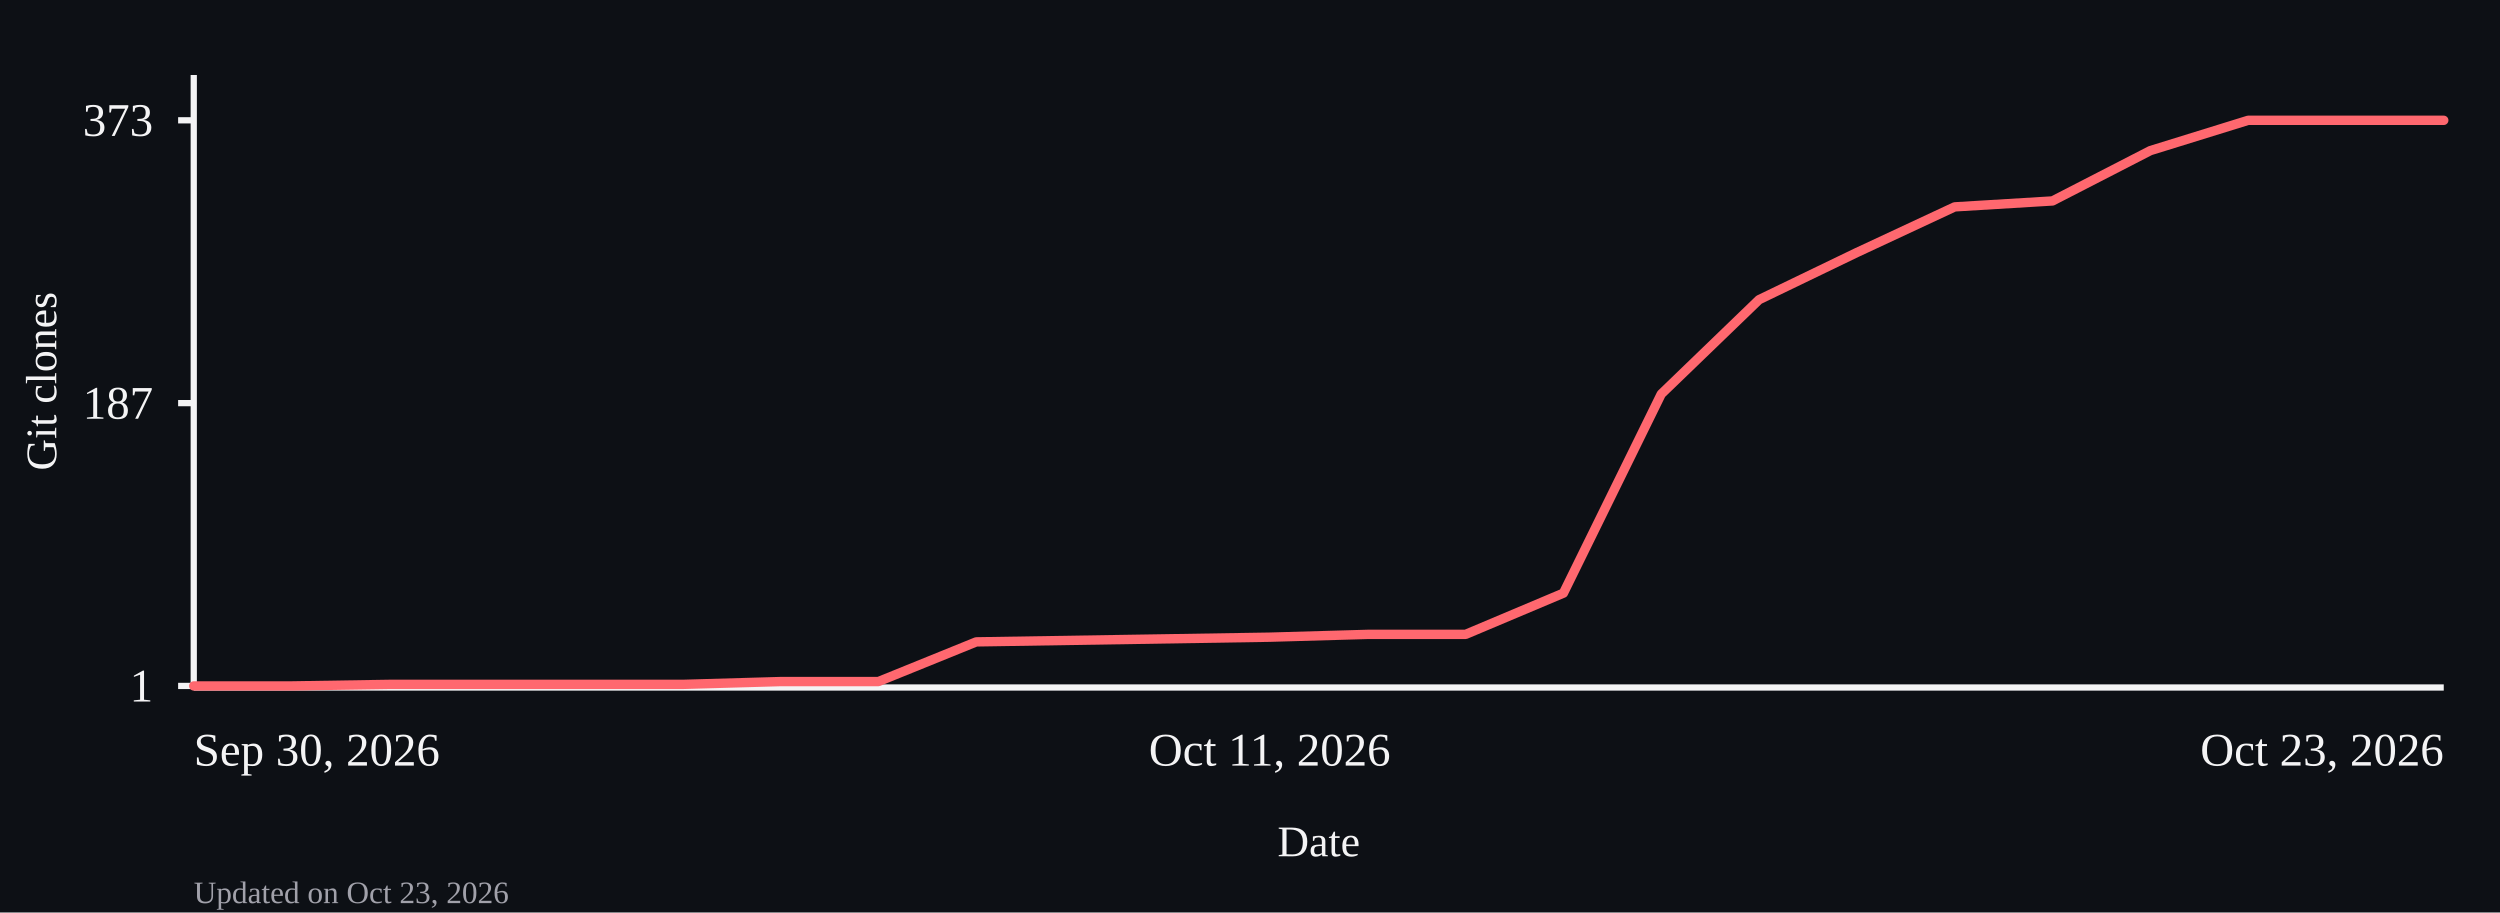
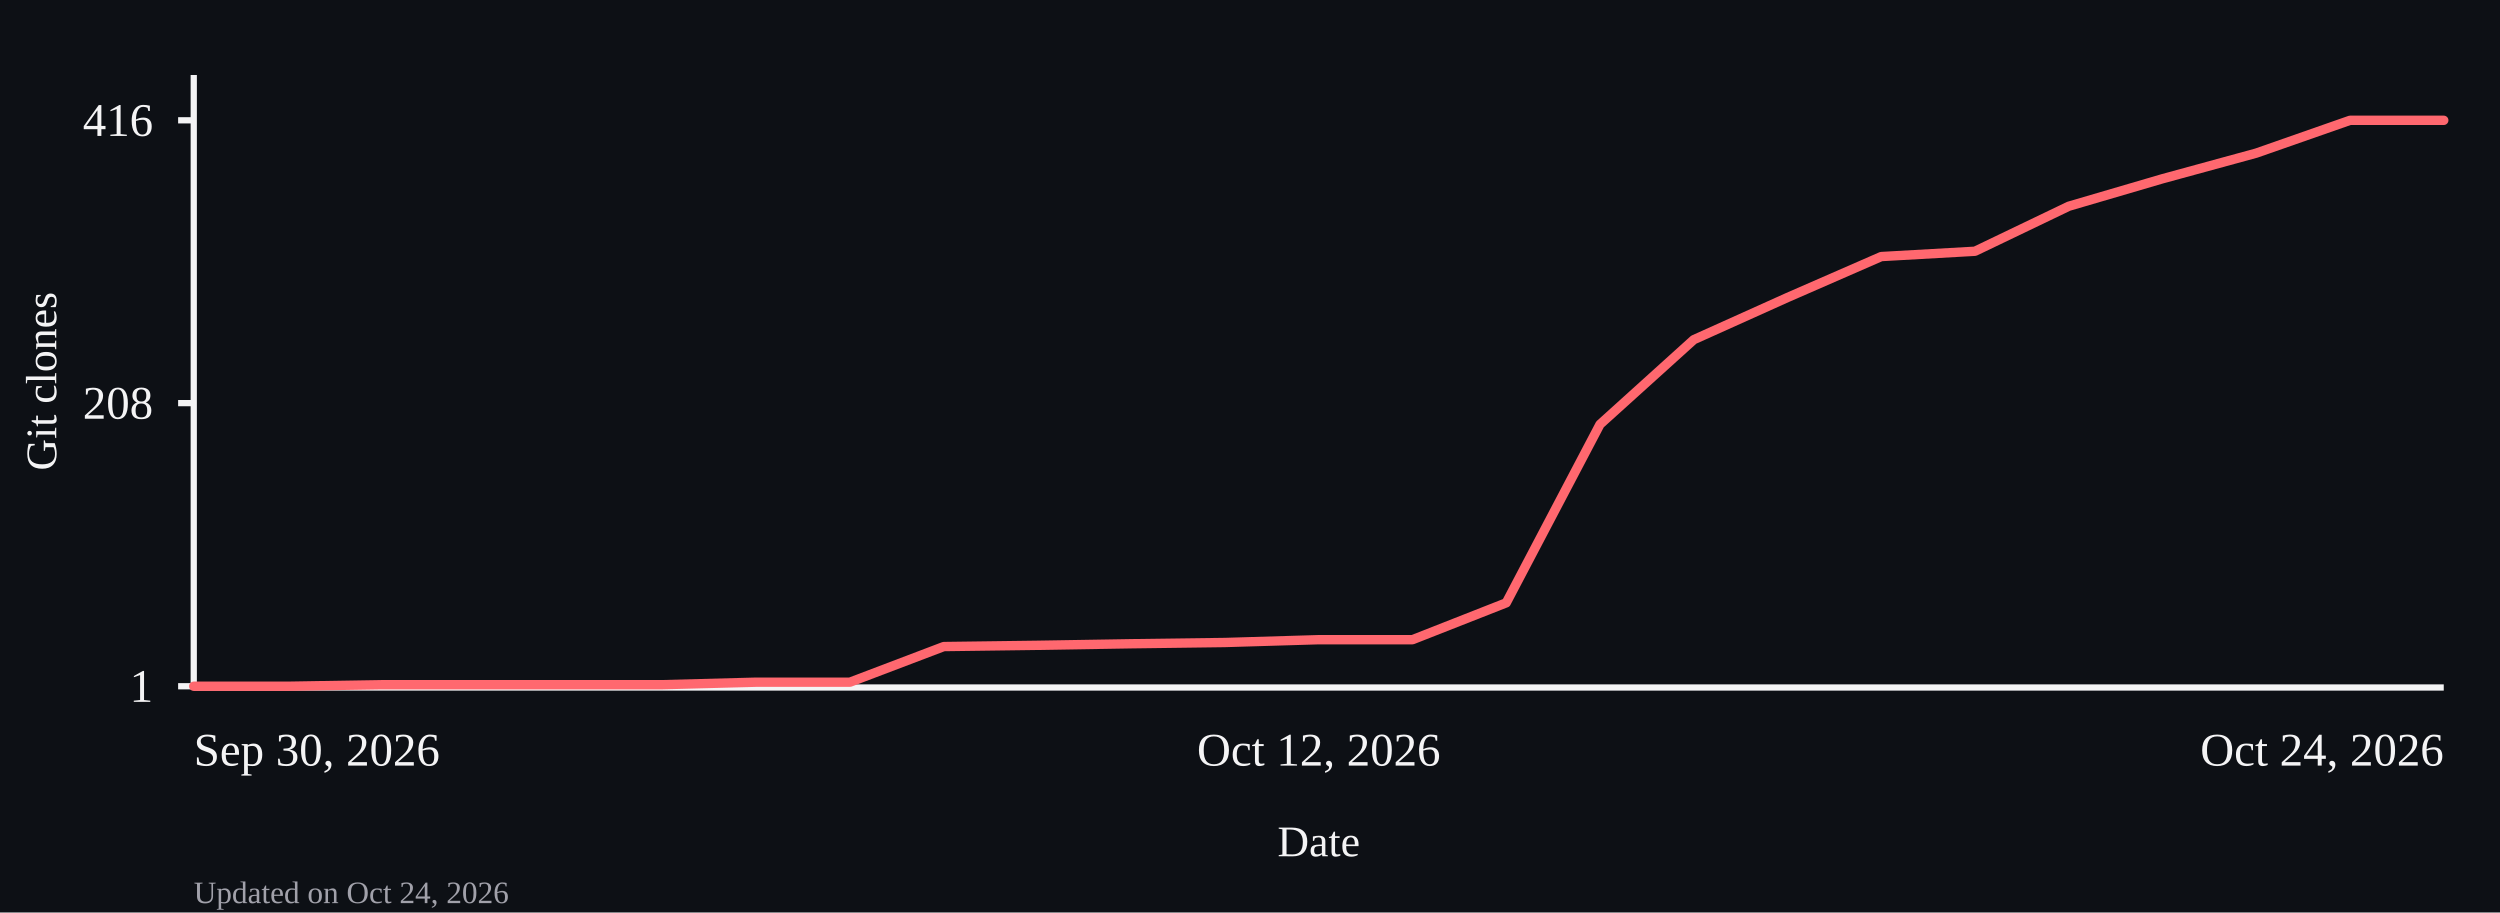
<svg xmlns="http://www.w3.org/2000/svg" width="800" height="292" viewBox="0 0 800 292" role="img" aria-labelledby="title desc">
  <rect width="800" height="292" fill="#0d1015" />
  <line x1="57" y1="38.5" x2="62" y2="38.5" stroke="#f4f4f5" stroke-width="2" />
-   <text x="49" y="43.5" text-anchor="end" fill="#f4f4f5" font-size="15">373</text>
+   <text x="49" y="43.5" text-anchor="end" fill="#f4f4f5" font-size="15">416</text>
  <line x1="57" y1="129.0" x2="62" y2="129.0" stroke="#f4f4f5" stroke-width="2" />
-   <text x="49" y="134.0" text-anchor="end" fill="#f4f4f5" font-size="15">187</text>
-   <line x1="57" y1="219.5" x2="62" y2="219.5" stroke="#f4f4f5" stroke-width="2" />
-   <text x="49" y="224.5" text-anchor="end" fill="#f4f4f5" font-size="15">1</text>
+   <text x="49" y="134.0" text-anchor="end" fill="#f4f4f5" font-size="15">208</text>
+   <line x1="57" y1="219.6" x2="62" y2="219.6" stroke="#f4f4f5" stroke-width="2" />
+   <text x="49" y="224.6" text-anchor="end" fill="#f4f4f5" font-size="15">1</text>
  <line x1="62" y1="24" x2="62" y2="220" stroke="#f4f4f5" stroke-width="2" />
  <line x1="62" y1="220" x2="782" y2="220" stroke="#f4f4f5" stroke-width="2" />
-   <path d="M62.0 219.5 L93.3 219.5 L124.6 219.0 L155.9 219.0 L187.2 219.0 L218.5 219.0 L249.8 218.1 L281.1 218.1 L312.4 205.4 L343.7 204.9 L375.0 204.4 L406.3 203.9 L437.7 203.0 L469.0 203.0 L500.3 189.8 L531.6 126.1 L562.9 95.9 L594.2 80.8 L625.5 66.2 L656.8 64.3 L688.1 48.2 L719.4 38.5 L750.7 38.5 L782.0 38.5" fill="none" stroke="#ff686f" stroke-width="3" stroke-linecap="round" stroke-linejoin="round" />
+   <path d="M62.0 219.6 L92.0 219.6 L122.0 219.1 L152.0 219.1 L182.0 219.1 L212.0 219.1 L242.0 218.3 L272.0 218.3 L302.0 206.9 L332.0 206.5 L362.0 206.0 L392.0 205.6 L422.0 204.7 L452.0 204.7 L482.0 192.9 L512.0 135.8 L542.0 108.7 L572.0 95.2 L602.0 82.1 L632.0 80.4 L662.0 66.0 L692.0 57.2 L722.0 49.0 L752.0 38.5 L782.0 38.5" fill="none" stroke="#ff686f" stroke-width="3" stroke-linecap="round" stroke-linejoin="round" />
  <text x="62.0" y="245" text-anchor="start" fill="#f4f4f5" font-size="15">Sep 30, 2026</text>
-   <text x="406.3" y="245" text-anchor="middle" fill="#f4f4f5" font-size="15">Oct 11, 2026</text>
-   <text x="782.0" y="245" text-anchor="end" fill="#f4f4f5" font-size="15">Oct 23, 2026</text>
+   <text x="422.0" y="245" text-anchor="middle" fill="#f4f4f5" font-size="15">Oct 12, 2026</text>
+   <text x="782.0" y="245" text-anchor="end" fill="#f4f4f5" font-size="15">Oct 24, 2026</text>
  <text x="422.0" y="274" text-anchor="middle" fill="#f4f4f5" font-size="14">Date</text>
  <text x="18" y="122.0" transform="rotate(-90 18 122.0)" text-anchor="middle" fill="#f4f4f5" font-size="14">Git clones</text>
-   <text x="62" y="289" fill="#a1a1aa" font-size="10">Updated on Oct 23, 2026</text>
+   <text x="62" y="289" fill="#a1a1aa" font-size="10">Updated on Oct 24, 2026</text>
</svg>
